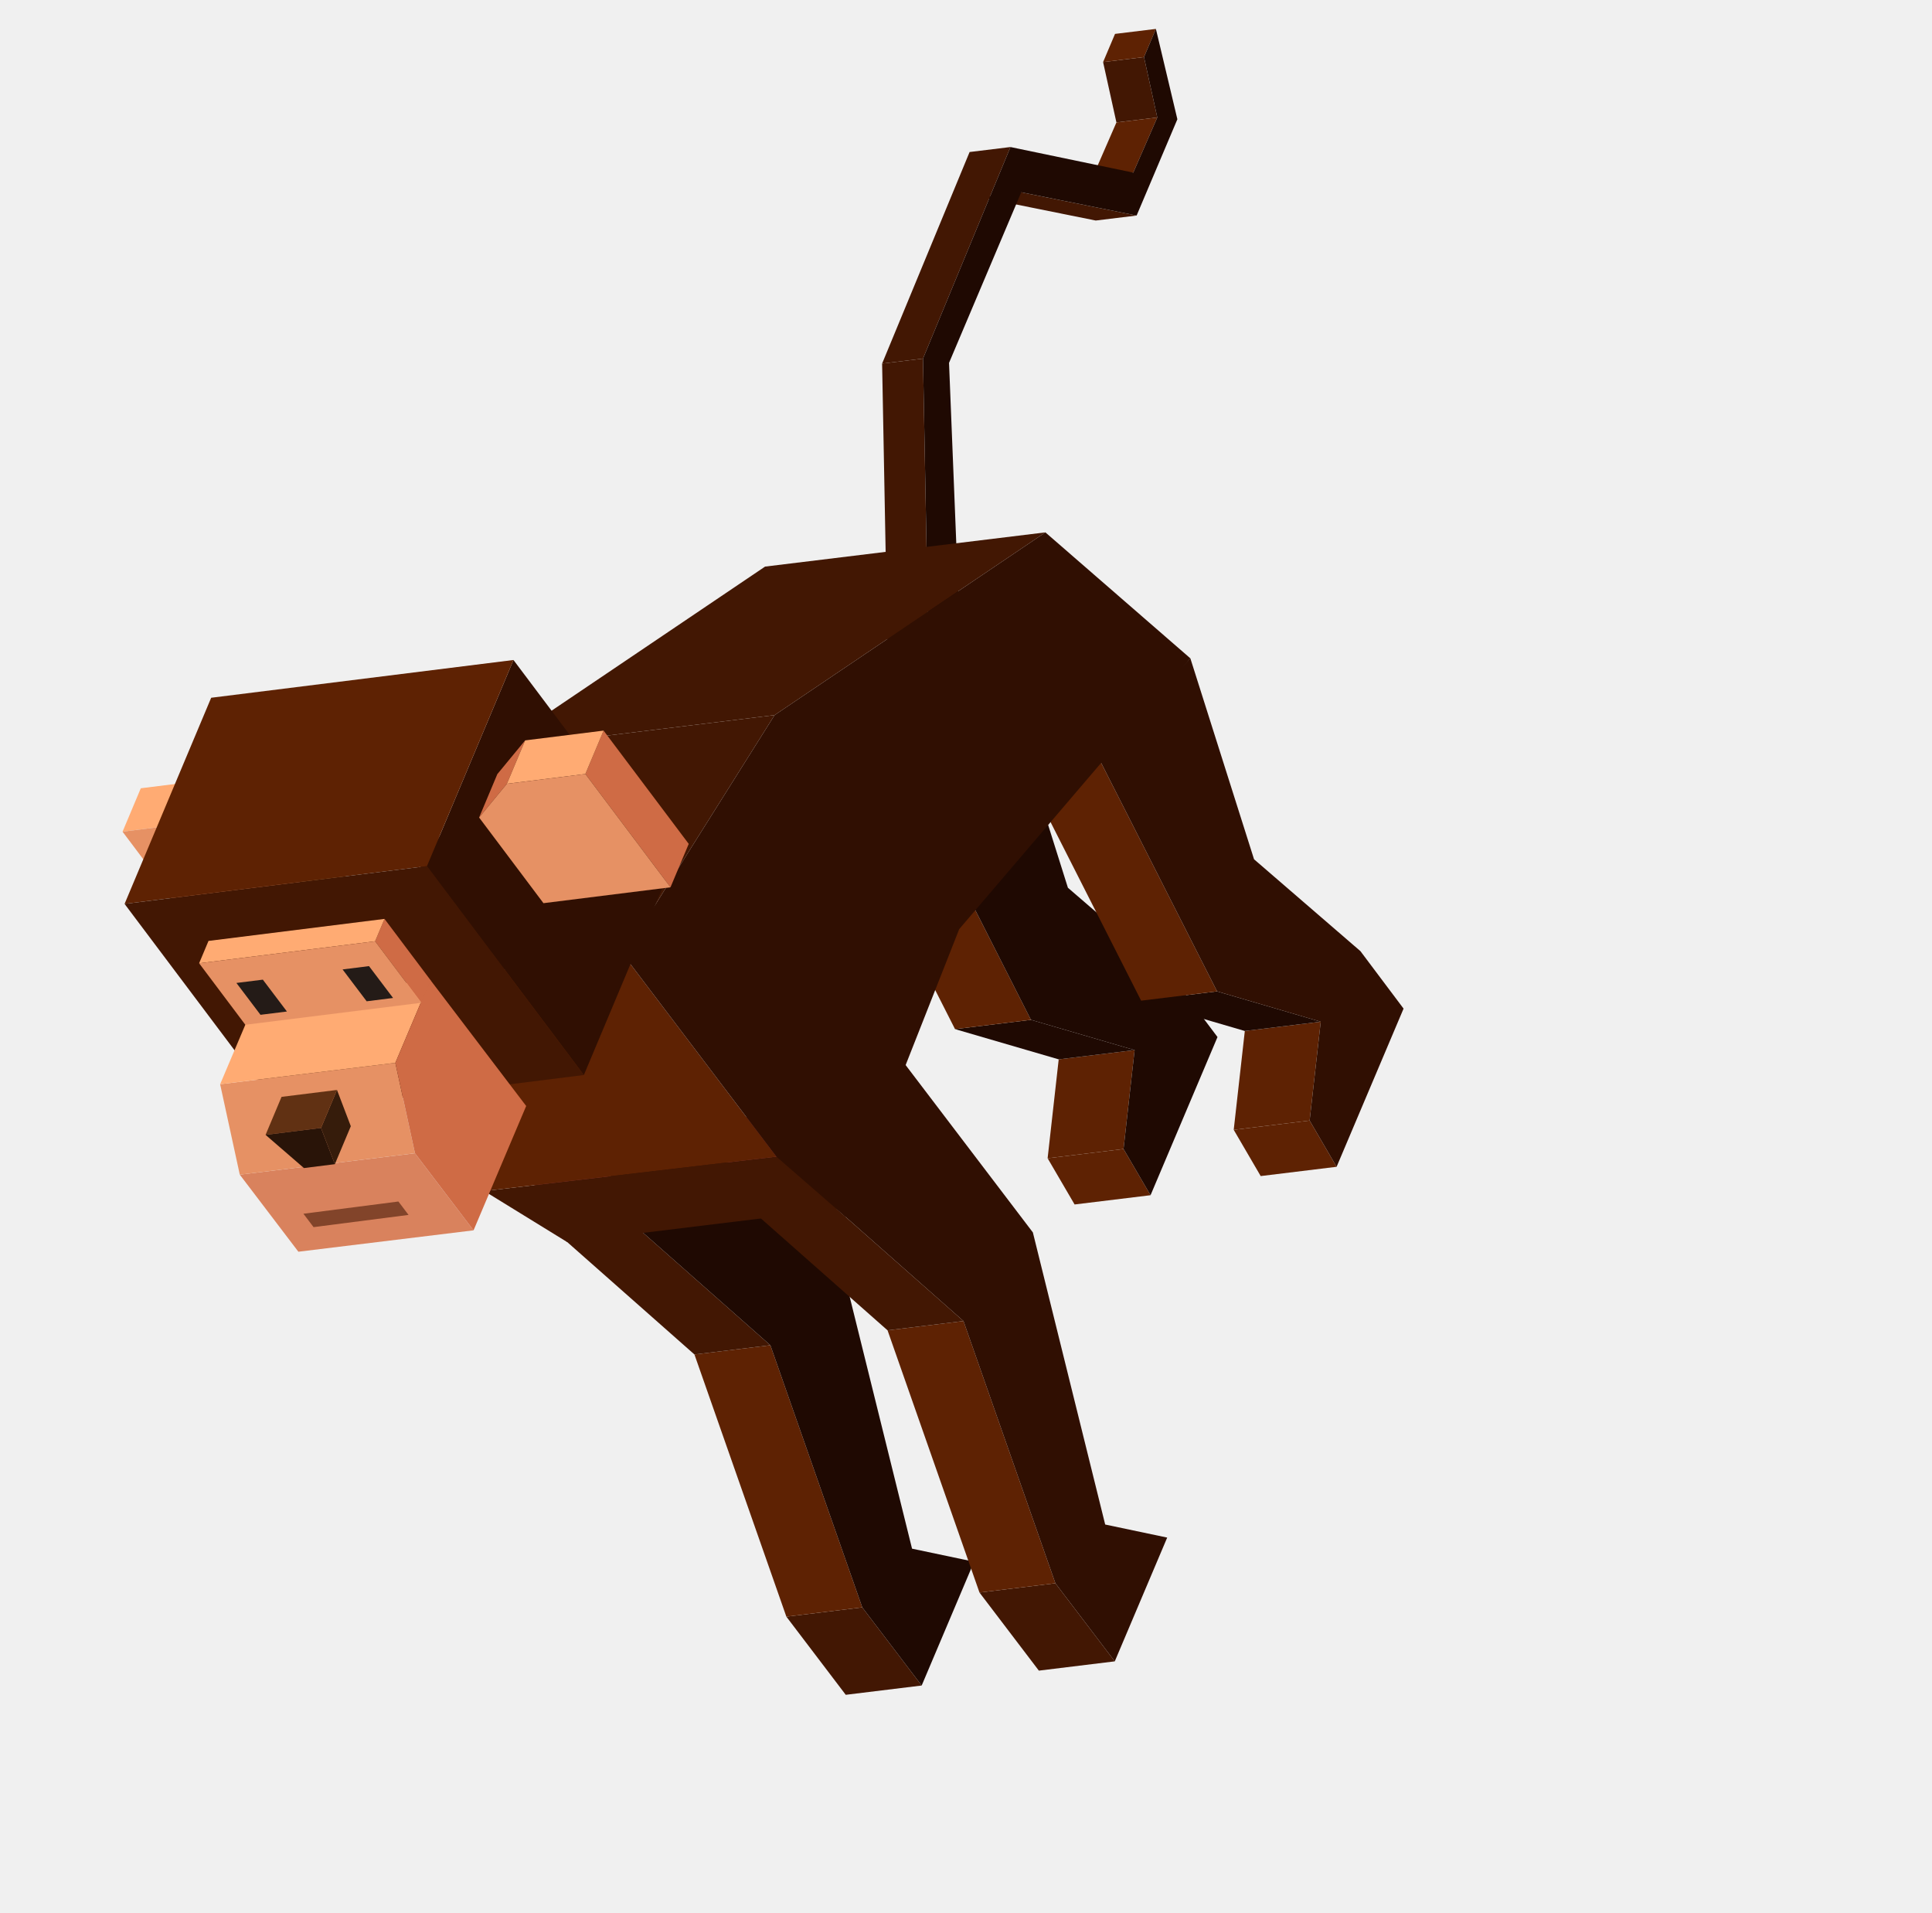
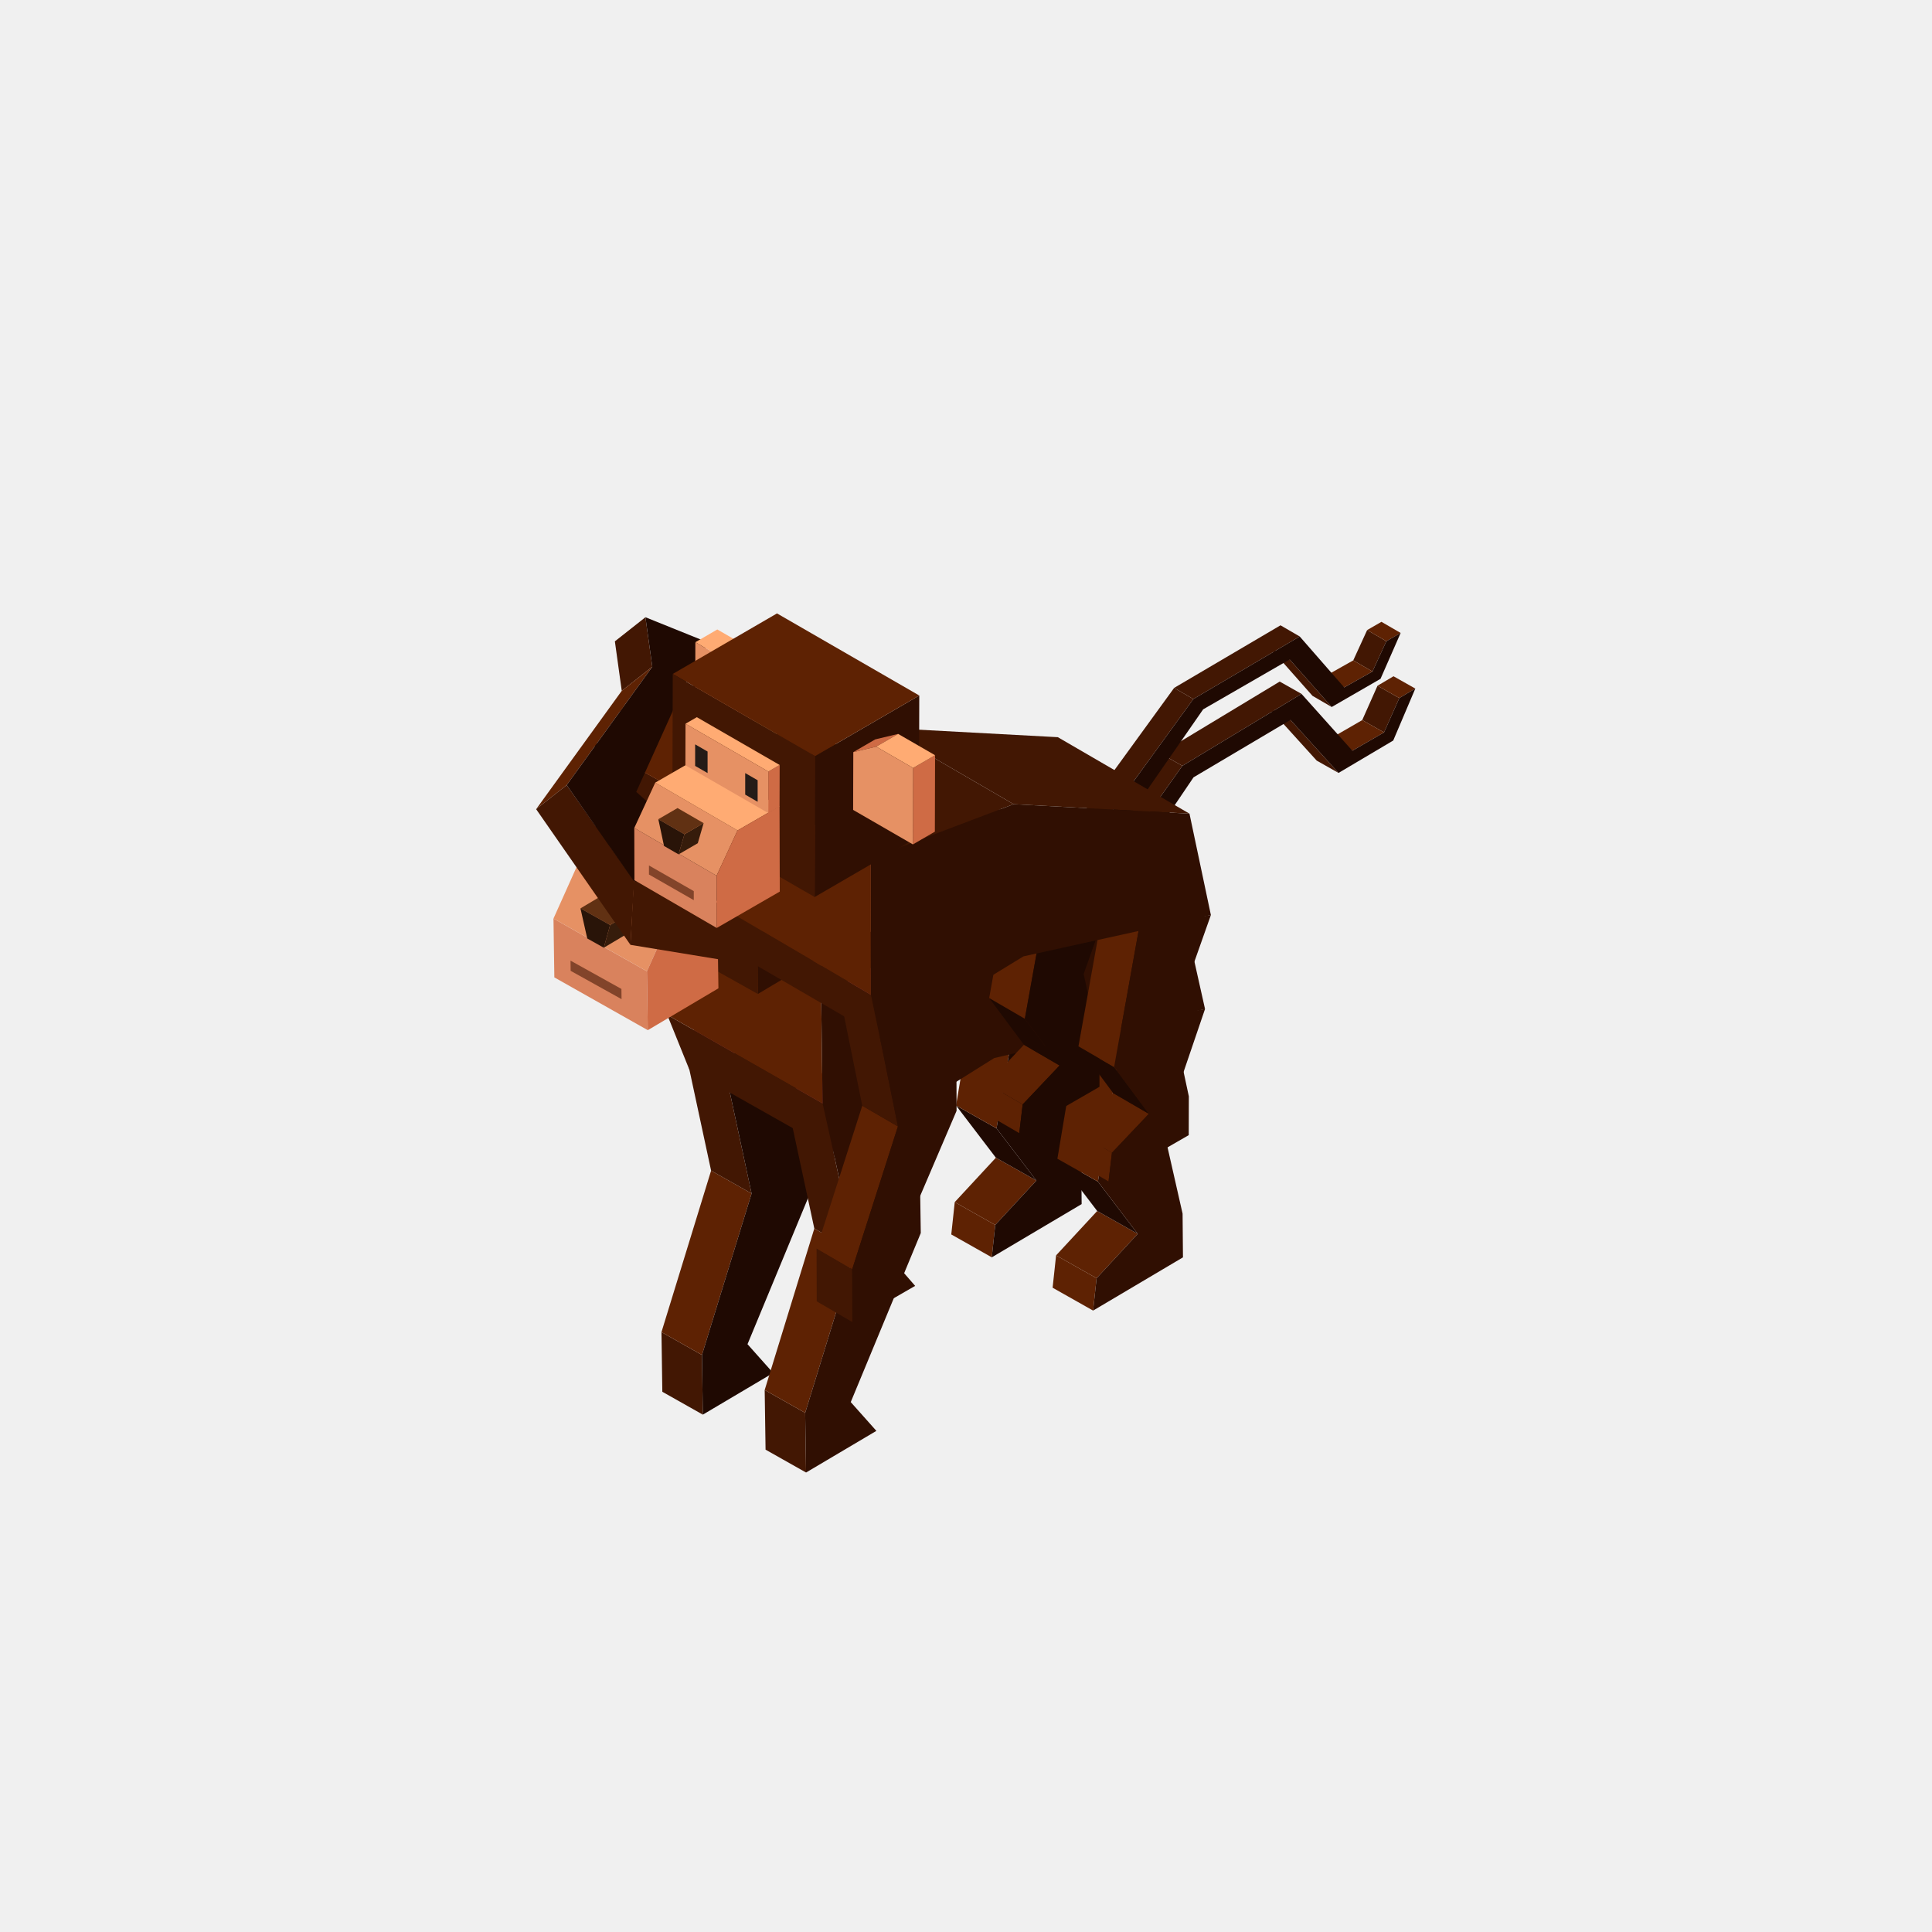
- <svg xmlns="http://www.w3.org/2000/svg" width="196" height="194" viewBox="0 0 196 194" fill="none">
-   <g clip-path="url(#clip0_7_187)">
-     <path d="M117.406 11.915L113.26 12.421L111.908 6.296L116.057 5.789L117.406 11.915Z" fill="#421703" />
-     <path d="M116.057 5.789L111.908 6.296L113.119 3.438L117.265 2.932L116.057 5.789Z" fill="#5E2203" />
-     <path d="M114.968 17.509L110.822 18.015L113.26 12.421L117.406 11.915L114.968 17.509Z" fill="#5E2203" />
-     <path d="M115.309 21.863L111.163 22.369L99.459 20.009L103.605 19.503L115.309 21.863Z" fill="#421703" />
-     <path d="M93.637 36.373L89.49 36.878L98.365 15.42L102.511 14.914L93.637 36.373Z" fill="#421703" />
-     <path d="M94.18 65.433L90.034 65.939L89.49 36.878L93.637 36.373L94.18 65.433Z" fill="#421703" />
-     <path d="M97.431 65.474L93.282 65.981L90.034 65.939L94.18 65.433L97.431 65.474Z" fill="#542125" />
-     <path d="M102.511 14.914L114.968 17.509L117.406 11.915L116.057 5.789L117.265 2.932L119.444 12.097L115.309 21.863L103.605 19.503L96.279 36.808L97.431 65.474L94.18 65.433L93.637 36.373L102.511 14.914Z" fill="#1F0902" />
-     <path d="M93.504 170.966L85.8 171.908L79.776 163.981L87.477 163.041L93.504 170.966Z" fill="#421703" />
-     <path d="M87.477 163.041L79.776 163.981L70.451 137.388L78.153 136.45L87.477 163.041Z" fill="#5E2203" />
-     <path d="M78.153 136.45L70.451 137.388L53.347 122.278L61.048 121.338L78.153 136.45Z" fill="#421703" />
-     <path d="M61.048 121.338L53.347 122.278L60.318 105.818L68.019 104.877L61.048 121.338Z" fill="#903940" />
-     <path d="M68.019 104.877L85.191 127.458L92.526 157.085L98.82 158.409L93.504 170.966L87.477 163.041L78.153 136.45L61.048 121.338L68.019 104.877Z" fill="#1F0902" />
-     <path d="M113.093 168.515L105.392 169.456L99.367 161.534L107.068 160.594L113.093 168.515Z" fill="#421703" />
-     <path d="M107.068 160.594L99.367 161.534L90.042 134.94L97.746 133.998L107.068 160.594Z" fill="#5E2203" />
-     <path d="M97.745 133.998L90.042 134.94L72.939 119.831L80.642 118.889L97.745 133.998Z" fill="#421703" />
-     <path d="M80.642 118.889L72.939 119.831L79.91 103.365L87.611 102.425L80.642 118.889Z" fill="#903940" />
-     <path d="M87.611 102.425L104.784 125.008L112.12 154.636L118.411 155.961L113.093 168.515L107.068 160.594L97.745 133.998L80.642 118.889L87.611 102.425Z" fill="#300F02" />
-     <path d="M113.981 116.546L106.28 117.486L107.405 107.453L115.106 106.513L113.981 116.546Z" fill="#5E2203" />
-     <path d="M116.722 121.233L109.017 122.172L106.28 117.486L113.981 116.546L116.722 121.233Z" fill="#5E2203" />
-     <path d="M115.106 106.513L107.405 107.453L96.886 104.385L104.587 103.444L115.106 106.513Z" fill="#1F0902" />
-     <path d="M93.5 81.587L85.797 82.529L94.125 70.303L101.826 69.363L93.5 81.587Z" fill="#8C373E" />
-     <path d="M104.587 103.444L96.886 104.385L85.797 82.529L93.5 81.587L104.587 103.444Z" fill="#5E2203" />
-     <path d="M93.5 81.587L101.826 69.363L108.339 90.046L119.136 99.36L123.514 105.189L116.722 121.233L113.981 116.546L115.106 106.513L104.587 103.444L93.5 81.587Z" fill="#1F0902" />
-     <path d="M132.861 113.661L125.16 114.601L126.286 104.575L133.987 103.635L132.861 113.661Z" fill="#5E2203" />
-     <path d="M135.597 118.351L127.896 119.291L125.16 114.601L132.861 113.661L135.597 118.351Z" fill="#5E2203" />
-     <path d="M133.987 103.634L126.286 104.575L115.767 101.499L123.47 100.557L133.987 103.634Z" fill="#1F0902" />
-     <path d="M123.47 100.557L115.767 101.499L104.679 79.642L111.301 76.571L123.47 100.557Z" fill="#5E2203" />
-     <path d="M111.301 76.571L120.762 66.778L127.222 87.159L138.014 96.477L142.391 102.306L135.597 118.351L132.861 113.661L133.987 103.635L123.47 100.557L111.301 76.571Z" fill="#300F02" />
-     <path d="M78.581 72.535L50.145 76.009L77.616 57.471L106.055 54L78.581 72.535Z" fill="#421703" />
-     <path d="M85.069 122.631L57.548 125.992L49.133 120.812L80.844 117.075L85.069 122.631Z" fill="#421703" />
-     <path d="M63.268 96.878L34.833 100.35L50.144 76.009L78.581 72.535L63.268 96.878Z" fill="#421703" />
-     <path d="M78.763 117.322L49.133 120.812L34.834 100.35L63.268 96.878L78.763 117.322Z" fill="#5E2203" />
-     <path d="M63.268 96.878L78.581 72.535L106.055 54L120.762 66.778L97.312 94.243L85.8 123.446L78.763 117.322L63.268 96.878Z" fill="#300F02" />
-     <path d="M12.433 84.359L14.284 79.956L22.241 78.961L20.391 83.364L12.433 84.359Z" fill="#FFAB73" />
-     <path d="M27.424 85.552L29.272 81.152L35.802 89.839L33.952 94.241L27.424 85.552Z" fill="#C28F55" />
-     <path d="M20.391 83.364L22.241 78.961L29.272 81.152L27.424 85.552L20.391 83.364Z" fill="#FAB86E" />
-     <path d="M20.391 83.364L27.424 85.552L33.952 94.241L21.07 95.849L12.433 84.359L20.391 83.364Z" fill="#E69164" />
-     <path d="M43.309 87.853L52.092 66.945L68.016 88.134L59.233 109.042L43.309 87.853Z" fill="#300F02" />
-     <path d="M12.638 91.685L21.424 70.775L52.092 66.945L43.309 87.853L12.638 91.685Z" fill="#5E2203" />
-     <path d="M43.309 87.853L59.233 109.042L28.563 112.877L12.638 91.685L43.309 87.853Z" fill="#421703" />
-     <path d="M48.606 82.922L50.454 78.522L53.275 75.1L51.424 79.502L48.606 82.922Z" fill="#CF6B45" />
-     <path d="M59.386 78.508L61.234 74.107L69.871 85.597L68.021 90L59.386 78.508Z" fill="#CF6B45" />
-     <path d="M51.424 79.502L53.275 75.1L61.234 74.107L59.386 78.508L51.424 79.502Z" fill="#FFAB73" />
-     <path d="M59.386 78.508L68.02 90L55.134 91.611L48.606 82.922L51.424 79.502L59.386 78.508Z" fill="#E69164" />
-     <path d="M48.041 124.796L30.27 126.965L24.326 119.149L42.099 116.978L48.041 124.796Z" fill="#D9825D" />
-     <path d="M42.099 116.978L24.326 119.149L22.332 109.976L40.107 107.807L42.099 116.978Z" fill="#E69164" />
-     <path d="M40.107 107.807L22.332 109.976L25.89 101.576L43.663 99.405L40.107 107.807Z" fill="#FFAB73" />
-     <path d="M43.663 99.405L53.381 112.184L48.041 124.796L42.099 116.978L40.107 107.807L43.663 99.405Z" fill="#CF6B45" />
-     <path d="M38.055 95.474L39.009 93.206L43.699 99.447L42.747 101.714L38.055 95.474Z" fill="#CF6B45" />
-     <path d="M20.201 97.706L21.153 95.439L39.009 93.206L38.055 95.474L20.201 97.706Z" fill="#FFAB73" />
-     <path d="M38.055 95.474L42.747 101.714L24.889 103.945L20.201 97.706L38.055 95.474Z" fill="#E69164" />
-     <path d="M32.567 114.409L34.187 110.556L35.59 114.234L33.972 118.085L32.567 114.409Z" fill="#361C0B" />
-     <path d="M26.942 115.111L28.562 111.258L34.187 110.556L32.567 114.409L26.942 115.111Z" fill="#613113" />
-     <path d="M32.567 114.409L33.972 118.085L30.833 118.479L26.942 115.111L32.567 114.409Z" fill="#291408" />
-     <path d="M41.446 123.231L31.81 124.471L30.783 123.112L40.419 121.872L41.446 123.231Z" fill="#82442A" />
-     <path d="M29.108 102.6L26.426 102.934L23.984 99.703L26.666 99.369L29.108 102.6Z" fill="#241B17" />
-     <path d="M39.877 101.226L37.197 101.563L34.755 98.332L37.435 97.995L39.877 101.226Z" fill="#241B17" />
+ <svg xmlns="http://www.w3.org/2000/svg" width="400" height="400" viewBox="0 0 400 400" fill="none">
+   <style type="text/css">
+ @keyframes step1 {
+   0% {
+     opacity: 0;
+   }
+   50% {
+     opacity: 0;
+   }
+   51% {
+     opacity: 1;
+   }
+   100% {
+     opacity: 1;
+   }
+ }
+ @keyframes step2 {
+   0% {
+     opacity: 0;
+   }
+   49% {
+     opacity: 0;
+   }
+   50% {
+     opacity: 1;
+   }
+   100% {
+     opacity: 1;
+   }
+ }
+ #step1 {
+   animation: step1 2s infinite;
+ }
+ #step2 {
+   animation: step2 2s infinite reverse;
+ }
+ </style>
+   <g clip-path="url(#clip0_132_2031)" id="step1">
+     <path d="M286.55 151.637L282.036 149.088L285.198 141.975L289.715 144.524L286.55 151.637Z" fill="#421703" />
+     <path d="M289.715 144.524L285.198 141.975L288.513 140.013L293.027 142.561L289.715 144.524Z" fill="#5E2203" />
+     <path d="M279.995 155.428L275.481 152.879L282.036 149.088L286.55 151.637L279.995 155.428Z" fill="#5E2203" />
+     <path d="M277.127 160.028L272.614 157.479L262.663 146.5L267.177 149.049L277.127 160.028Z" fill="#421703" />
+     <path d="M244.794 158.555L240.28 156.006L264.95 141.111L269.464 143.66L244.794 158.555Z" fill="#421703" />
+     <path d="M223.929 187.981L219.416 185.432L240.28 156.006L244.794 158.555L223.929 187.981Z" fill="#421703" />
+     <path d="M227.147 190.416L222.629 187.867L219.416 185.432L223.929 187.981L227.147 190.416Z" fill="#542125" />
+     <path d="M269.464 143.66L279.995 155.428L286.55 151.637L289.715 144.524L293.027 142.561L288.452 153.32L277.128 160.028L267.177 149.049L247.112 160.936L227.147 190.416L223.929 187.981L244.794 158.555L269.464 143.66Z" fill="#1F0902" />
+     <path d="M145.516 292.886L137.128 288.152L136.95 275.797L145.334 280.531L145.516 292.886Z" fill="#421703" />
+     <path d="M145.333 280.531L136.95 275.797L147.225 242.367L155.609 247.105L145.333 280.531Z" fill="#5E2203" />
+     <path d="M155.609 247.105L147.225 242.367L141.273 214.677L149.657 219.411L155.609 247.105Z" fill="#421703" />
+     <path d="M149.657 219.411L141.273 214.677L160.361 203.372L168.745 208.106L149.657 219.411Z" fill="#903940" />
+     <path d="M168.745 208.106L169.262 243.307L154.764 278.302L160.075 284.26L145.516 292.886L145.333 280.531L155.609 247.105L149.657 219.411L168.745 208.106Z" fill="#1F0902" />
+     <path d="M166.886 304.869L158.502 300.135L158.32 287.784L166.704 292.518L166.886 304.869Z" fill="#421703" />
+     <path d="M166.704 292.518L158.32 287.784L168.595 254.354L176.983 259.088L166.704 292.518Z" fill="#5E2203" />
+     <path d="M176.984 259.088L168.596 254.354L162.644 226.664L171.031 231.398L176.984 259.088Z" fill="#421703" />
+     <path d="M171.031 231.398L162.643 226.664L181.735 215.355L190.119 220.089L171.031 231.398Z" fill="#903940" />
+     <path d="M190.119 220.089L190.636 255.294L176.138 290.289L181.445 296.247L166.886 304.869L166.704 292.518L176.983 259.088L171.031 231.398L190.119 220.089Z" fill="#300F02" />
+     <path d="M206.054 253.617L197.67 248.883L206.185 239.691L214.569 244.424L206.054 253.617Z" fill="#5E2203" />
+     <path d="M205.34 260.317L196.952 255.579L197.67 248.883L206.054 253.617L205.34 260.317Z" fill="#5E2203" />
+     <path d="M214.569 244.424L206.185 239.691L197.94 228.878L206.324 233.612L214.569 244.424Z" fill="#1F0902" />
+     <path d="M211.351 203.614L202.963 198.88L220.288 192.804L228.672 197.538L211.351 203.614Z" fill="#8C373E" />
+     <path d="M206.324 233.611L197.94 228.878L202.963 198.88L211.351 203.614L206.324 233.611Z" fill="#5E2203" />
+     <path d="M211.351 203.614L228.672 197.538L219.941 222.993L223.863 240.249L223.942 249.296L205.34 260.317L206.054 253.617L214.569 244.424L206.324 233.611L211.351 203.614Z" fill="#1F0902" />
+     <path d="M227.037 264.643L218.653 259.909L227.164 250.725L235.548 255.458L227.037 264.643Z" fill="#5E2203" />
+     <path d="M226.315 271.343L217.931 266.609L218.653 259.909L227.037 264.643L226.315 271.343Z" fill="#5E2203" />
+     <path d="M235.548 255.458L227.164 250.725L218.922 239.904L227.31 244.637L235.548 255.458Z" fill="#1F0902" />
+     <path d="M227.31 244.637L218.922 239.904L223.95 209.906L232.825 211.716L227.31 244.637Z" fill="#5E2203" />
+     <path d="M232.825 211.716L249.488 208.905L240.927 234.019L244.842 251.275L244.92 260.322L226.315 271.343L227.037 264.643L235.547 255.458L227.31 244.637L232.825 211.716Z" fill="#300F02" />
+     <path d="M203.118 183.584L172.157 166.105L213.251 167.826L244.212 185.308L203.118 183.584Z" fill="#421703" />
+     <path d="M172.696 238.397L142.734 221.481L138.144 210.108L172.57 229.735L172.696 238.397Z" fill="#421703" />
+     <path d="M169.892 196.616L138.935 179.138L172.157 166.106L203.118 183.584L169.892 196.616Z" fill="#421703" />
+     <path d="M170.308 228.449L138.144 210.108L138.935 179.138L169.892 196.616L170.308 228.449Z" fill="#5E2203" />
+     <path d="M169.892 196.616L203.118 183.584L244.212 185.308L249.488 208.905L205.836 219.062L172.826 239.749L170.309 228.449L169.892 196.616Z" fill="#300F02" />
+     <path d="M128.342 146.666L133.433 143.632L142.114 148.499L137.023 151.533L128.342 146.666Z" fill="#FFAB73" />
+     <path d="M142.435 158.901L147.522 155.866L147.645 169.353L142.554 172.387L142.435 158.901Z" fill="#C28F55" />
+     <path d="M137.022 151.533L142.114 148.499L147.522 155.866L142.435 158.901L137.022 151.533Z" fill="#FAB86E" />
+     <path d="M137.023 151.533L142.435 158.9L142.554 172.387L128.504 164.504L128.342 146.666L137.023 151.533Z" fill="#E69164" />
+     <path d="M156.606 172.9L180.78 158.488L181.075 191.38L156.901 205.793L156.606 172.9Z" fill="#300F02" />
+     <path d="M123.149 154.134L147.327 139.722L180.78 158.488L156.606 172.9L123.149 154.134Z" fill="#5E2203" />
+     <path d="M156.606 172.9L156.902 205.793L123.445 187.031L123.149 154.134L156.606 172.9Z" fill="#421703" />
+     <path d="M165.529 171.877L170.616 168.843L175.953 167.503L170.862 170.537L165.529 171.877Z" fill="#CF6B45" />
+     <path d="M179.547 175.409L184.634 172.375L184.797 190.213L179.705 193.247L179.547 175.409Z" fill="#CF6B45" />
+     <path d="M170.862 170.537L175.953 167.503L184.634 172.375L179.547 175.409L170.862 170.537Z" fill="#FFAB73" />
+     <path d="M179.547 175.409L179.706 193.247L165.648 185.364L165.529 171.877L170.862 170.537L179.547 175.409Z" fill="#E69164" />
+     <path d="M134.119 213.283L114.772 202.359L114.592 190.174L133.942 201.098L134.119 213.283Z" fill="#D9825D" />
+     <path d="M133.942 201.098L114.592 190.174L119.358 179.543L138.709 190.471L133.942 201.098Z" fill="#E69164" />
+     <path d="M138.709 190.471L119.358 179.543L129.099 173.775L148.45 184.699L138.709 190.471Z" fill="#FFAB73" />
+     <path d="M148.45 184.699L148.742 204.62L134.119 213.283L133.942 201.098L138.709 190.471L148.45 184.699Z" fill="#CF6B45" />
+     <path d="M145.744 176.641L148.368 175.078L148.454 184.767L145.835 186.33L145.744 176.641Z" fill="#CF6B45" />
+     <path d="M126.268 165.719L128.888 164.156L148.368 175.078L145.744 176.641L126.268 165.719Z" fill="#FFAB73" />
+     <path d="M145.744 176.641L145.835 186.33L126.355 175.403L126.269 165.719L145.744 176.641Z" fill="#E69164" />
+     <path d="M126.314 191.51L130.771 188.855L129.463 193.562L125.01 196.217L126.314 191.51Z" fill="#361C0B" />
+     <path d="M120.179 188.067L124.636 185.413L130.771 188.856L126.314 191.51L120.179 188.067Z" fill="#613113" />
+     <path d="M126.314 191.51L125.01 196.217L121.584 194.298L120.179 188.068L126.314 191.51Z" fill="#291408" />
+     <path d="M128.685 206.862L118.147 201.002L118.122 198.889L128.66 204.749L128.685 206.862Z" fill="#82442A" />
+     <path d="M131.559 177.168L128.634 175.526L128.575 170.5L131.5 172.142L131.559 177.168Z" fill="#241B17" />
+     <path d="M143.327 183.729L140.402 182.091L140.343 177.064L143.268 178.703L143.327 183.729Z" fill="#241B17" />
  </g>
  <defs>
-     <clipPath id="clip0_7_187">
-       <rect width="144.222" height="133.249" fill="white" transform="translate(0 86.9703) rotate(-37.0872)" />
+     <clipPath id="clip0_132_2031">
+       <rect width="178.985" height="165.367" fill="white" transform="translate(114 140.115) rotate(-0.677197)" />
+     </clipPath>
+   </defs>
+   <g clip-path="url(#clip0_217_3844)" id="step2">
+     <path d="M284.153 139.03L280.177 136.723L283.055 130.446L287.031 132.756L284.153 139.03Z" fill="#421703" />
+     <path d="M287.031 132.757L283.055 130.446L286.014 128.741L289.99 131.047L287.031 132.757Z" fill="#5E2203" />
+     <path d="M278.303 142.323L274.33 140.016L280.177 136.724L284.153 139.03L278.303 142.323Z" fill="#5E2203" />
+     <path d="M275.715 146.377L271.739 144.067L263.031 134.224L267.007 136.535L275.715 146.377Z" fill="#421703" />
+     <path d="M247.066 144.731L243.094 142.421L265.115 129.464L269.091 131.774L247.066 144.731Z" fill="#421703" />
+     <path d="M228.266 170.62L224.29 168.309L243.094 142.421L247.066 144.731L228.266 170.62Z" fill="#421703" />
+     <path d="M231.091 172.811L227.115 170.501L224.29 168.309L228.266 170.62L231.091 172.811Z" fill="#542125" />
+     <path d="M269.091 131.774L278.303 142.323L284.153 139.03L287.031 132.756L289.99 131.047L285.821 140.544L275.715 146.377L267.007 136.535L249.098 146.866L231.091 172.811L228.266 170.62L247.066 144.731L269.091 131.774Z" fill="#1F0902" />
+     <path d="M133.63 127.793L127.304 132.781L128.727 143.029L135.053 138.045L133.63 127.793Z" fill="#421703" />
+     <path d="M135.053 138.045L128.727 143.029L111 167.53L117.326 162.546L135.053 138.045Z" fill="#5E2203" />
+     <path d="M117.326 162.546L111 167.53L130.528 195.62L131.304 182.325L117.326 162.546Z" fill="#421703" />
+     <path d="M131.234 182.188L130.528 195.62L157.309 200.01L158.246 189.542L131.234 182.188Z" fill="#421703" />
+     <path d="M160.163 189.34L131.731 163.951L143.132 138.688L146.758 133.085L133.63 127.793L135.053 138.045L117.326 162.546L131.158 182.339L160.163 189.34Z" fill="#1F0902" />
+     <path d="M176.477 273.723L169.094 269.435L169.063 258.474L176.445 262.762L176.477 273.723Z" fill="#421703" />
+     <path d="M176.445 262.762L169.063 258.474L178.522 228.926L185.905 233.214L176.445 262.762Z" fill="#5E2203" />
+     <path d="M185.905 233.214L178.523 228.926L173.536 204.295L180.918 208.584L185.905 233.214Z" fill="#421703" />
+     <path d="M180.918 208.584L173.536 204.295L190.574 194.464L197.956 198.752L180.918 208.584Z" fill="#903940" />
+     <path d="M197.956 198.752L198.047 229.988L184.828 260.885L189.472 266.226L176.477 273.723L176.445 262.762L185.905 233.214L180.918 208.584L197.956 198.752Z" fill="#300F02" />
+     <path d="M211.731 228.664L204.349 224.375L211.994 216.308L219.376 220.597L211.731 228.664Z" fill="#5E2203" />
+     <path d="M211.028 234.598L203.646 230.31L204.349 224.375L211.731 228.664L211.028 234.598Z" fill="#5E2203" />
+     <path d="M219.376 220.597L211.994 216.308L204.8 206.63L212.182 210.919L219.376 220.597Z" fill="#1F0902" />
+     <path d="M216.949 184.359L209.567 180.07L224.985 174.859L232.368 179.148L216.949 184.359Z" fill="#8C373E" />
+     <path d="M212.182 210.919L204.8 206.63L209.567 180.07L216.949 184.359L212.182 210.919Z" fill="#5E2203" />
+     <path d="M216.949 184.359L232.368 179.148L224.363 201.639L227.657 216.99L227.633 225.015L211.028 234.598L211.731 228.664L219.376 220.597L212.182 210.919L216.949 184.359Z" fill="#1F0902" />
+     <path d="M230.217 238.663L222.835 234.378L230.472 226.318L237.855 230.607L230.217 238.663Z" fill="#5E2203" />
+     <path d="M229.507 244.602L222.125 240.313L222.835 234.378L230.217 238.663L229.507 244.602Z" fill="#5E2203" />
+     <path d="M237.855 230.607L230.472 226.318L223.282 216.63L230.665 220.918L237.855 230.607Z" fill="#1F0902" />
+     <path d="M230.665 220.918L223.282 216.63L228.052 190.07L235.9 191.769L230.665 220.918Z" fill="#5E2203" />
+     <path d="M235.9 191.769L250.7 189.451L242.849 211.639L246.136 226.993L246.115 235.018L229.507 244.601L230.217 238.663L237.855 230.607L230.665 220.918L235.9 191.769Z" fill="#300F02" />
+     <path d="M209.864 166.499L182.604 150.666L219.012 152.626L246.269 168.459L209.864 166.499Z" fill="#421703" />
+     <path d="M182.32 214.809L155.941 199.486L151.99 189.35L182.299 207.126L182.32 214.809Z" fill="#421703" />
+     <path d="M180.275 177.715L153.014 161.882L182.604 150.666L209.864 166.499L180.275 177.715Z" fill="#421703" />
+     <path d="M180.309 205.959L151.99 189.35L153.014 161.882L180.275 177.715L180.309 205.959Z" fill="#5E2203" />
+     <path d="M180.275 177.715L209.864 166.499L246.269 168.46L250.7 189.451L211.899 198.004L182.422 216.011L180.31 205.959L180.275 177.715Z" fill="#300F02" />
+     <path d="M143.968 132.963L148.51 130.324L156.155 134.735L151.612 137.374L143.968 132.963Z" fill="#FFAB73" />
+     <path d="M156.33 143.966L160.873 141.327L160.838 153.291L156.295 155.929L156.33 143.966Z" fill="#C28F55" />
+     <path d="M151.612 137.374L156.155 134.735L160.872 141.327L156.33 143.965L151.612 137.374Z" fill="#FAB86E" />
+     <path d="M151.612 137.374L156.33 143.966L156.295 155.929L143.922 148.789L143.967 132.963L151.612 137.374Z" fill="#E69164" />
+     <path d="M168.744 156.534L190.325 143.997L190.245 173.185L168.664 185.719L168.744 156.534Z" fill="#300F02" />
+     <path d="M139.288 139.534L160.869 127L190.325 143.997L168.745 156.534L139.288 139.534Z" fill="#5E2203" />
+     <path d="M168.745 156.534L168.664 185.719L139.204 168.722L139.288 139.534L168.745 156.534Z" fill="#421703" />
+     <path d="M176.666 155.72L181.208 153.081L185.95 151.948L181.408 154.587L176.666 155.72Z" fill="#CF6B45" />
+     <path d="M189.052 158.998L193.595 156.359L193.553 172.189L189.007 174.828L189.052 158.998Z" fill="#CF6B45" />
+     <path d="M181.408 154.587L185.95 151.948L193.595 156.359L189.052 158.998L181.408 154.587Z" fill="#FFAB73" />
+     <path d="M189.052 158.998L189.007 174.828L176.631 167.684L176.666 155.72L181.408 154.587L189.052 158.998Z" fill="#E69164" />
+     <path d="M148.391 192.125L131.353 182.23L131.322 171.416L148.36 181.315L148.391 192.125Z" fill="#D9825D" />
+     <path d="M148.36 181.315L131.322 171.416L135.662 162.039L152.696 171.934L148.36 181.315Z" fill="#E69164" />
+     <path d="M152.696 171.934L135.662 162.039L144.356 157.02L161.394 166.915L152.696 171.934Z" fill="#FFAB73" />
+     <path d="M161.394 166.915L161.443 184.593L148.391 192.125L148.36 181.315L152.696 171.934L161.394 166.915Z" fill="#CF6B45" />
+     <path d="M159.078 159.739L161.422 158.38L161.397 166.974L159.054 168.334L159.078 159.739Z" fill="#CF6B45" />
+     <path d="M141.929 149.841L144.268 148.485L161.422 158.38L159.079 159.739L141.929 149.841Z" fill="#FFAB73" />
+     <path d="M159.078 159.739L159.054 168.334L141.904 158.439L141.929 149.841L159.078 159.739Z" fill="#E69164" />
+     <path d="M141.701 172.727L145.678 170.417L144.468 174.58L140.495 176.886L141.701 172.727Z" fill="#361C0B" />
+     <path d="M136.298 169.609L140.275 167.299L145.678 170.417L141.701 172.727L136.298 169.609Z" fill="#613113" />
+     <path d="M141.701 172.727L140.495 176.886L137.48 175.149L136.298 169.609L141.701 172.727Z" fill="#291408" />
+     <path d="M143.639 186.369L134.361 181.06V179.186L143.639 184.495V186.369Z" fill="#82442A" />
+     <path d="M146.496 160.057L143.922 158.572V154.112L146.496 155.597V160.057Z" fill="#241B17" />
+     <path d="M156.861 166.002L154.287 164.517V160.057L156.861 161.543V166.002Z" fill="#241B17" />
+   </g>
+   <defs>
+     <clipPath id="clip0_217_3844">
+       <rect width="178.99" height="146.723" fill="white" transform="translate(111 127)" />
    </clipPath>
  </defs>
</svg>
